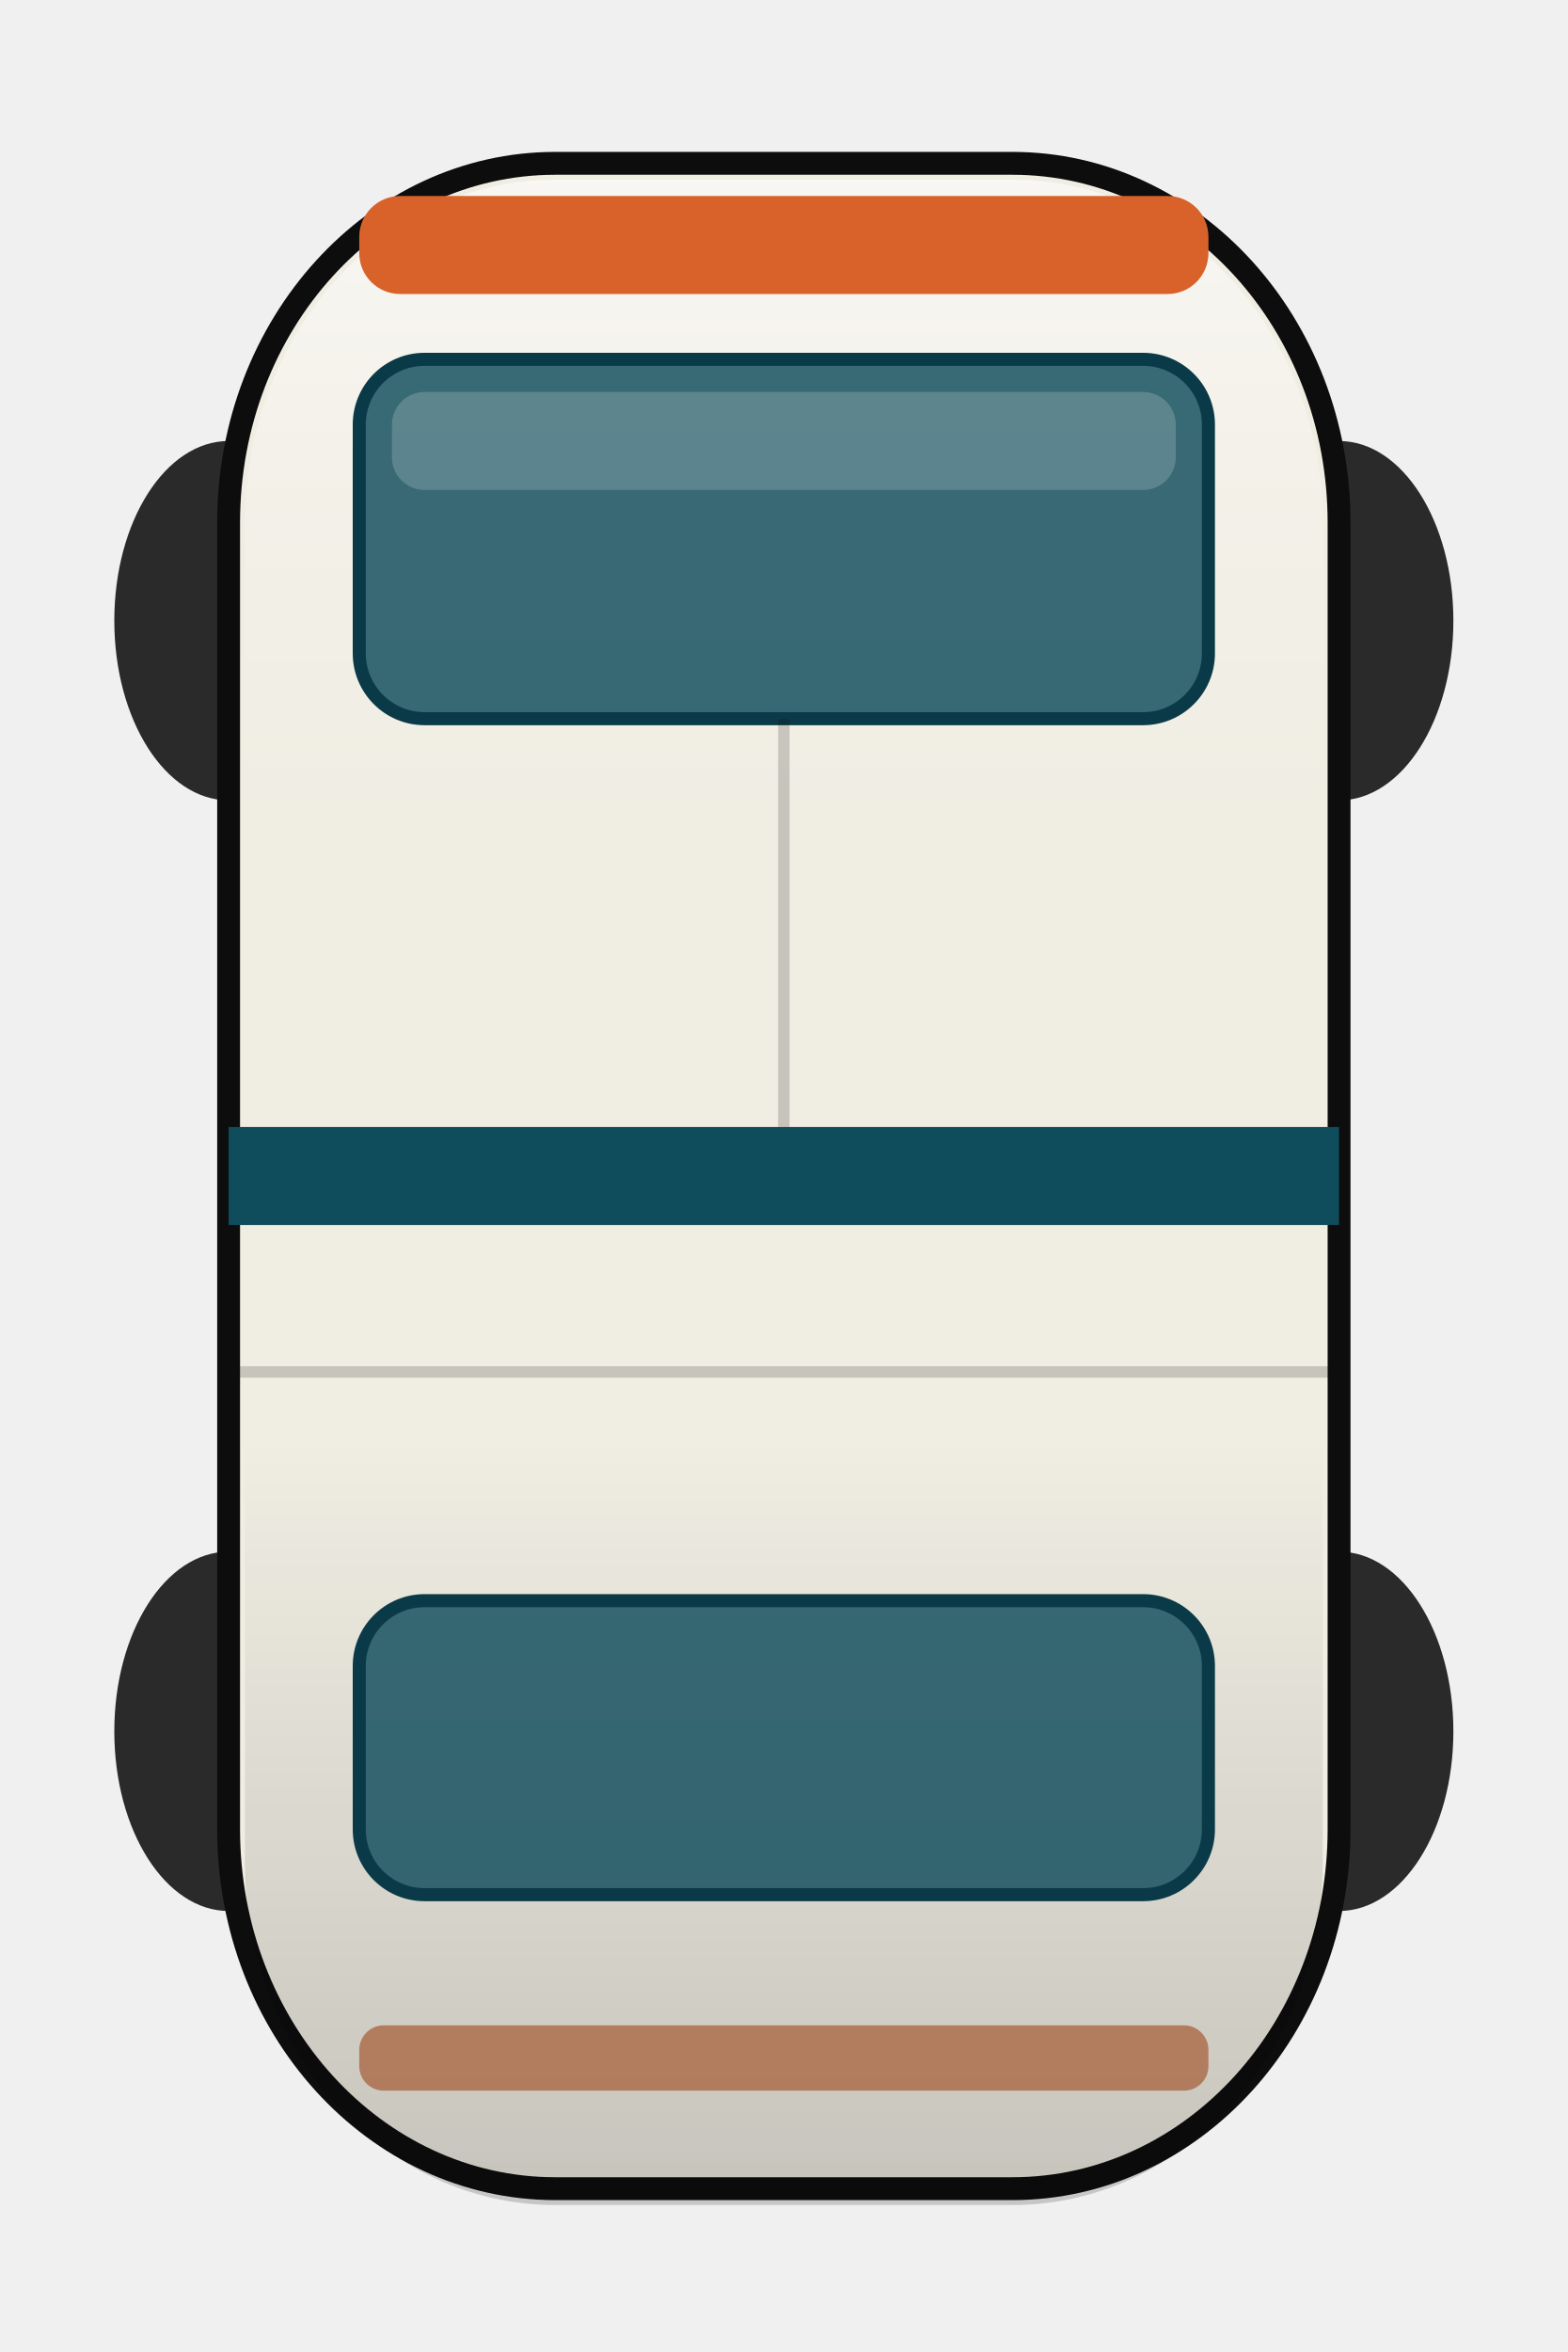
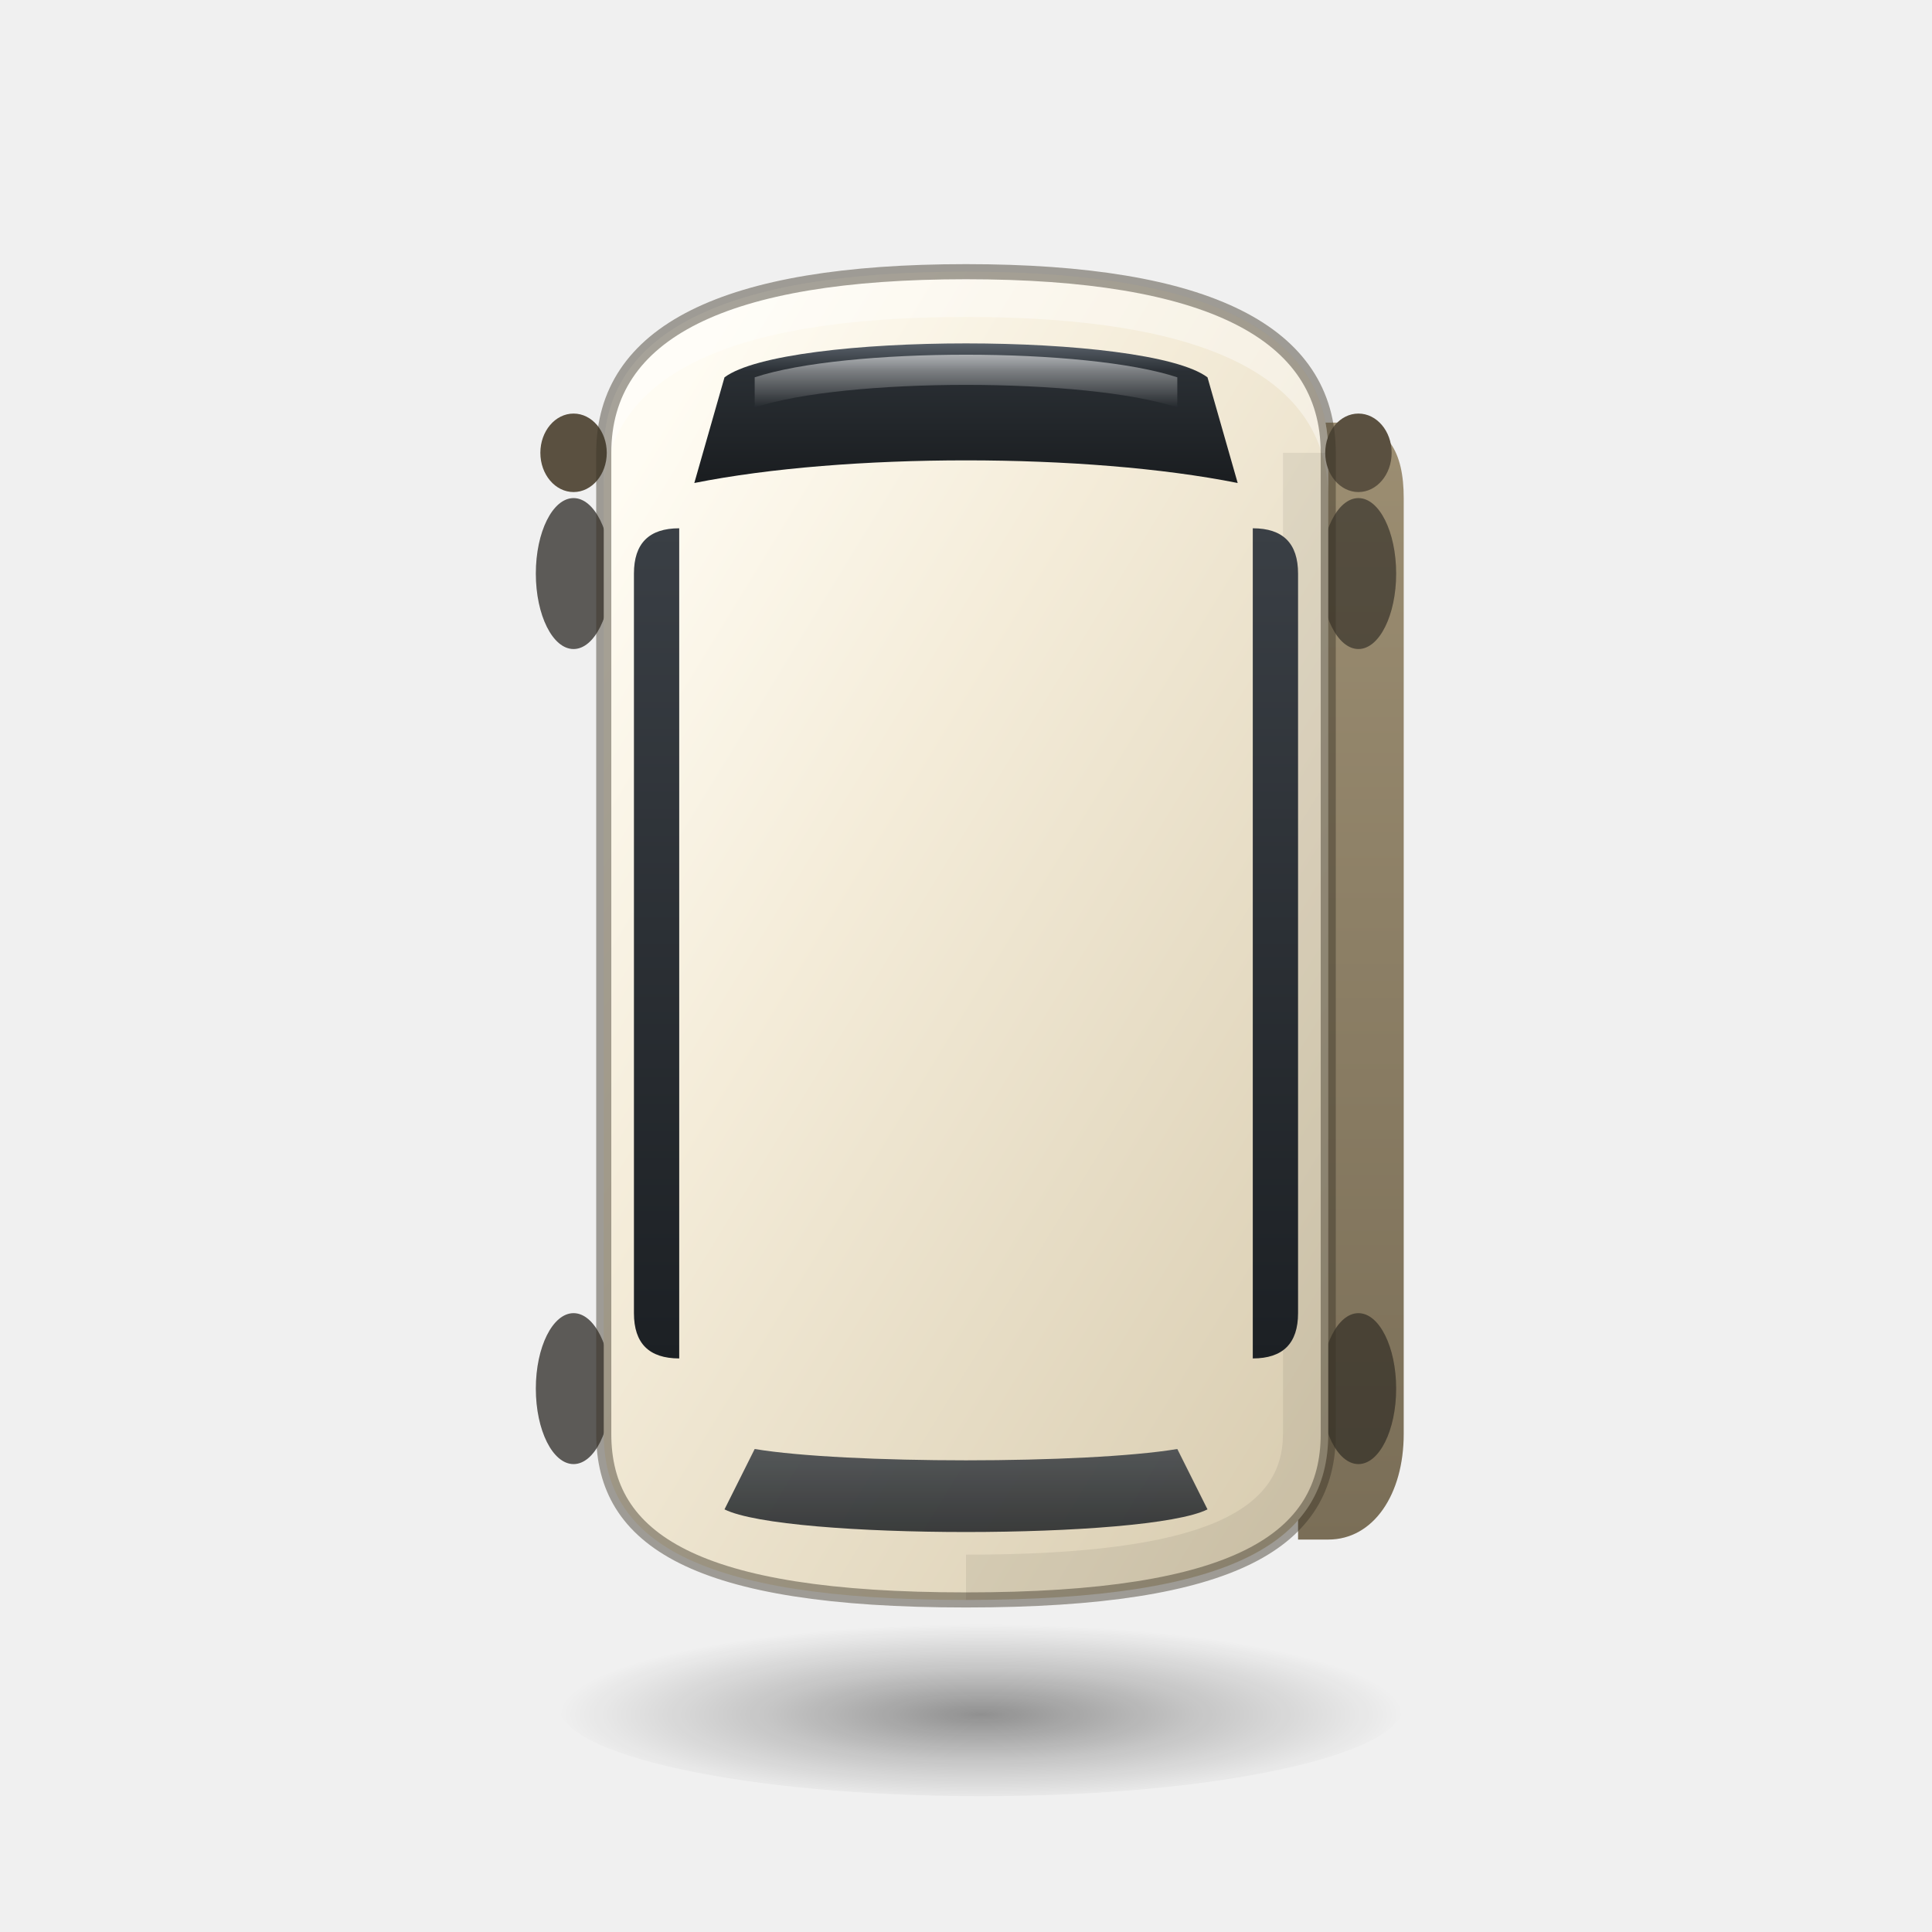
- <svg xmlns="http://www.w3.org/2000/svg" width="96" height="144" viewBox="0 0 96 144">
+ <svg xmlns="http://www.w3.org/2000/svg" viewBox="0 0 128 128">
  <defs>
-     <linearGradient id="bodyHi" x1="0" y1="0" x2="0" y2="1">
-       <stop offset="0" stop-color="#FFFFFF" stop-opacity="0.55" />
-       <stop offset="0.16" stop-color="#FFFFFF" stop-opacity="0.18" />
-       <stop offset="0.32" stop-color="#FFFFFF" stop-opacity="0" />
+     <linearGradient id="roofGrad" x1="0.15" y1="0.05" x2="0.95" y2="0.95">
+       <stop offset="0%" stop-color="#FFFCF3" />
+       <stop offset="35%" stop-color="#F4ECD9" />
+       <stop offset="100%" stop-color="#D9CDB1" />
    </linearGradient>
-     <linearGradient id="bodyLo" x1="0" y1="0" x2="0" y2="1">
-       <stop offset="0.62" stop-color="#000000" stop-opacity="0" />
-       <stop offset="1" stop-color="#000000" stop-opacity="0.18" />
+     <linearGradient id="sideWallGrad" x1="0" y1="0" x2="0" y2="1">
+       <stop offset="0%" stop-color="#9c8e72" />
+       <stop offset="100%" stop-color="#7a6e57" />
+     </linearGradient>
+     <linearGradient id="glassGrad" x1="0" y1="0" x2="0" y2="1">
+       <stop offset="0%" stop-color="#3a3f45" />
+       <stop offset="100%" stop-color="#1c2024" />
+     </linearGradient>
+     <linearGradient id="windshieldGrad" x1="0" y1="0" x2="0" y2="1">
+       <stop offset="0%" stop-color="#5a626b" />
+       <stop offset="20%" stop-color="#2a2f34" />
+       <stop offset="100%" stop-color="#1a1d20" />
+     </linearGradient>
+     <radialGradient id="contactShadow" cx="50%" cy="55%" r="50%">
+       <stop offset="0%" stop-color="#000000" stop-opacity="0.40" />
+       <stop offset="50%" stop-color="#000000" stop-opacity="0.18" />
+       <stop offset="100%" stop-color="#000000" stop-opacity="0" />
+     </radialGradient>
+     <linearGradient id="sheenGrad" x1="0" y1="0" x2="0" y2="1">
+       <stop offset="0%" stop-color="#ffffff" stop-opacity="0.55" />
+       <stop offset="100%" stop-color="#ffffff" stop-opacity="0" />
    </linearGradient>
  </defs>
-   <ellipse cx="14" cy="38" rx="7" ry="11" fill="#2a2a2a" />
-   <ellipse cx="82" cy="38" rx="7" ry="11" fill="#2a2a2a" />
-   <ellipse cx="14" cy="106" rx="7" ry="11" fill="#2a2a2a" />
-   <ellipse cx="82" cy="106" rx="7" ry="11" fill="#2a2a2a" />
-   <rect x="14" y="10" width="68" height="124" rx="20" ry="22" fill="#F0EDE3" stroke="#0d0d0d" stroke-width="1.4" />
-   <rect x="15" y="11" width="66" height="124" rx="19" ry="21" fill="url(#bodyHi)" />
-   <rect x="15" y="11" width="66" height="124" rx="19" ry="21" fill="url(#bodyLo)" />
-   <rect x="22" y="12" width="52" height="6" rx="2.5" fill="#D9622A" />
-   <rect x="22" y="22" width="52" height="22" rx="4" fill="#0F4C5C" fill-opacity="0.82" stroke="#0a3a48" stroke-width="0.8" />
-   <rect x="24" y="24" width="48" height="6" rx="2" fill="#FFFFFF" fill-opacity="0.18" />
-   <rect x="14" y="69" width="68" height="6" fill="#0F4C5C" />
-   <rect x="22" y="98" width="52" height="18" rx="4" fill="#0F4C5C" fill-opacity="0.82" stroke="#0a3a48" stroke-width="0.8" />
-   <rect x="22" y="124" width="52" height="4" rx="1.5" fill="#9b3c0d" fill-opacity="0.55" />
-   <line x1="14" y1="84" x2="82" y2="84" stroke="#0d0d0d" stroke-opacity="0.18" stroke-width="0.7" />
-   <line x1="48" y1="44" x2="48" y2="69" stroke="#0d0d0d" stroke-opacity="0.18" stroke-width="0.7" />
+   <ellipse cx="65" cy="113" rx="28" ry="6" fill="url(#contactShadow)" />
+   <path d="M89 28 C92 28 93 30 93 33 L93 95 C93 99 91 102 88 102 L86 102 L86 28 Z" fill="url(#sideWallGrad)" />
+   <ellipse cx="38" cy="38" rx="2.5" ry="5" fill="#1c1916" opacity="0.7" />
+   <ellipse cx="38" cy="92" rx="2.5" ry="5" fill="#1c1916" opacity="0.7" />
+   <ellipse cx="90" cy="38" rx="2.5" ry="5" fill="#1c1916" opacity="0.55" />
+   <ellipse cx="90" cy="92" rx="2.5" ry="5" fill="#1c1916" opacity="0.55" />
+   <path d="M40 30 C40 22 48 18 64 18 C80 18 88 22 88 30 L88 95 C88 102 82 106 64 106 C46 106 40 102 40 95 Z" fill="url(#roofGrad)" />
+   <path d="M40 30 C40 22 48 18 64 18 C80 18 88 22 88 30 L88 33 C88 25 80 21 64 21 C48 21 40 25 40 33 Z" fill="#ffffff" opacity="0.4" />
+   <path d="M88 30 L88 95 C88 102 82 106 64 106 L64 103 C80 103 85 100 85 95 L85 30 Z" fill="#000000" opacity="0.07" />
+   <path d="M48 25 C52 22 76 22 80 25 L82 32 C72 30 56 30 46 32 Z" fill="url(#windshieldGrad)" />
+   <path d="M50 25 C56 23 72 23 78 25 L78 27 C72 25 56 25 50 27 Z" fill="url(#sheenGrad)" />
+   <path d="M42 38 C42 36 43 35 45 35 L45 90 C43 90 42 89 42 87 Z" fill="url(#glassGrad)" />
+   <path d="M86 38 C86 36 85 35 83 35 L83 90 C85 90 86 89 86 87 Z" fill="url(#glassGrad)" />
+   <path d="M48 100 C52 102 76 102 80 100 L78 96 C72 97 56 97 50 96 Z" fill="url(#glassGrad)" opacity="0.85" />
+   <ellipse cx="38" cy="30" rx="2.2" ry="2.6" fill="#5a5040" />
+   <ellipse cx="90" cy="30" rx="2.2" ry="2.6" fill="#5a5040" />
+   <path d="M40 30 C40 22 48 18 64 18 C80 18 88 22 88 30 L88 95 C88 102 82 106 64 106 C46 106 40 102 40 95 Z" fill="none" stroke="#3a3327" stroke-opacity="0.45" stroke-width="1" />
</svg>
